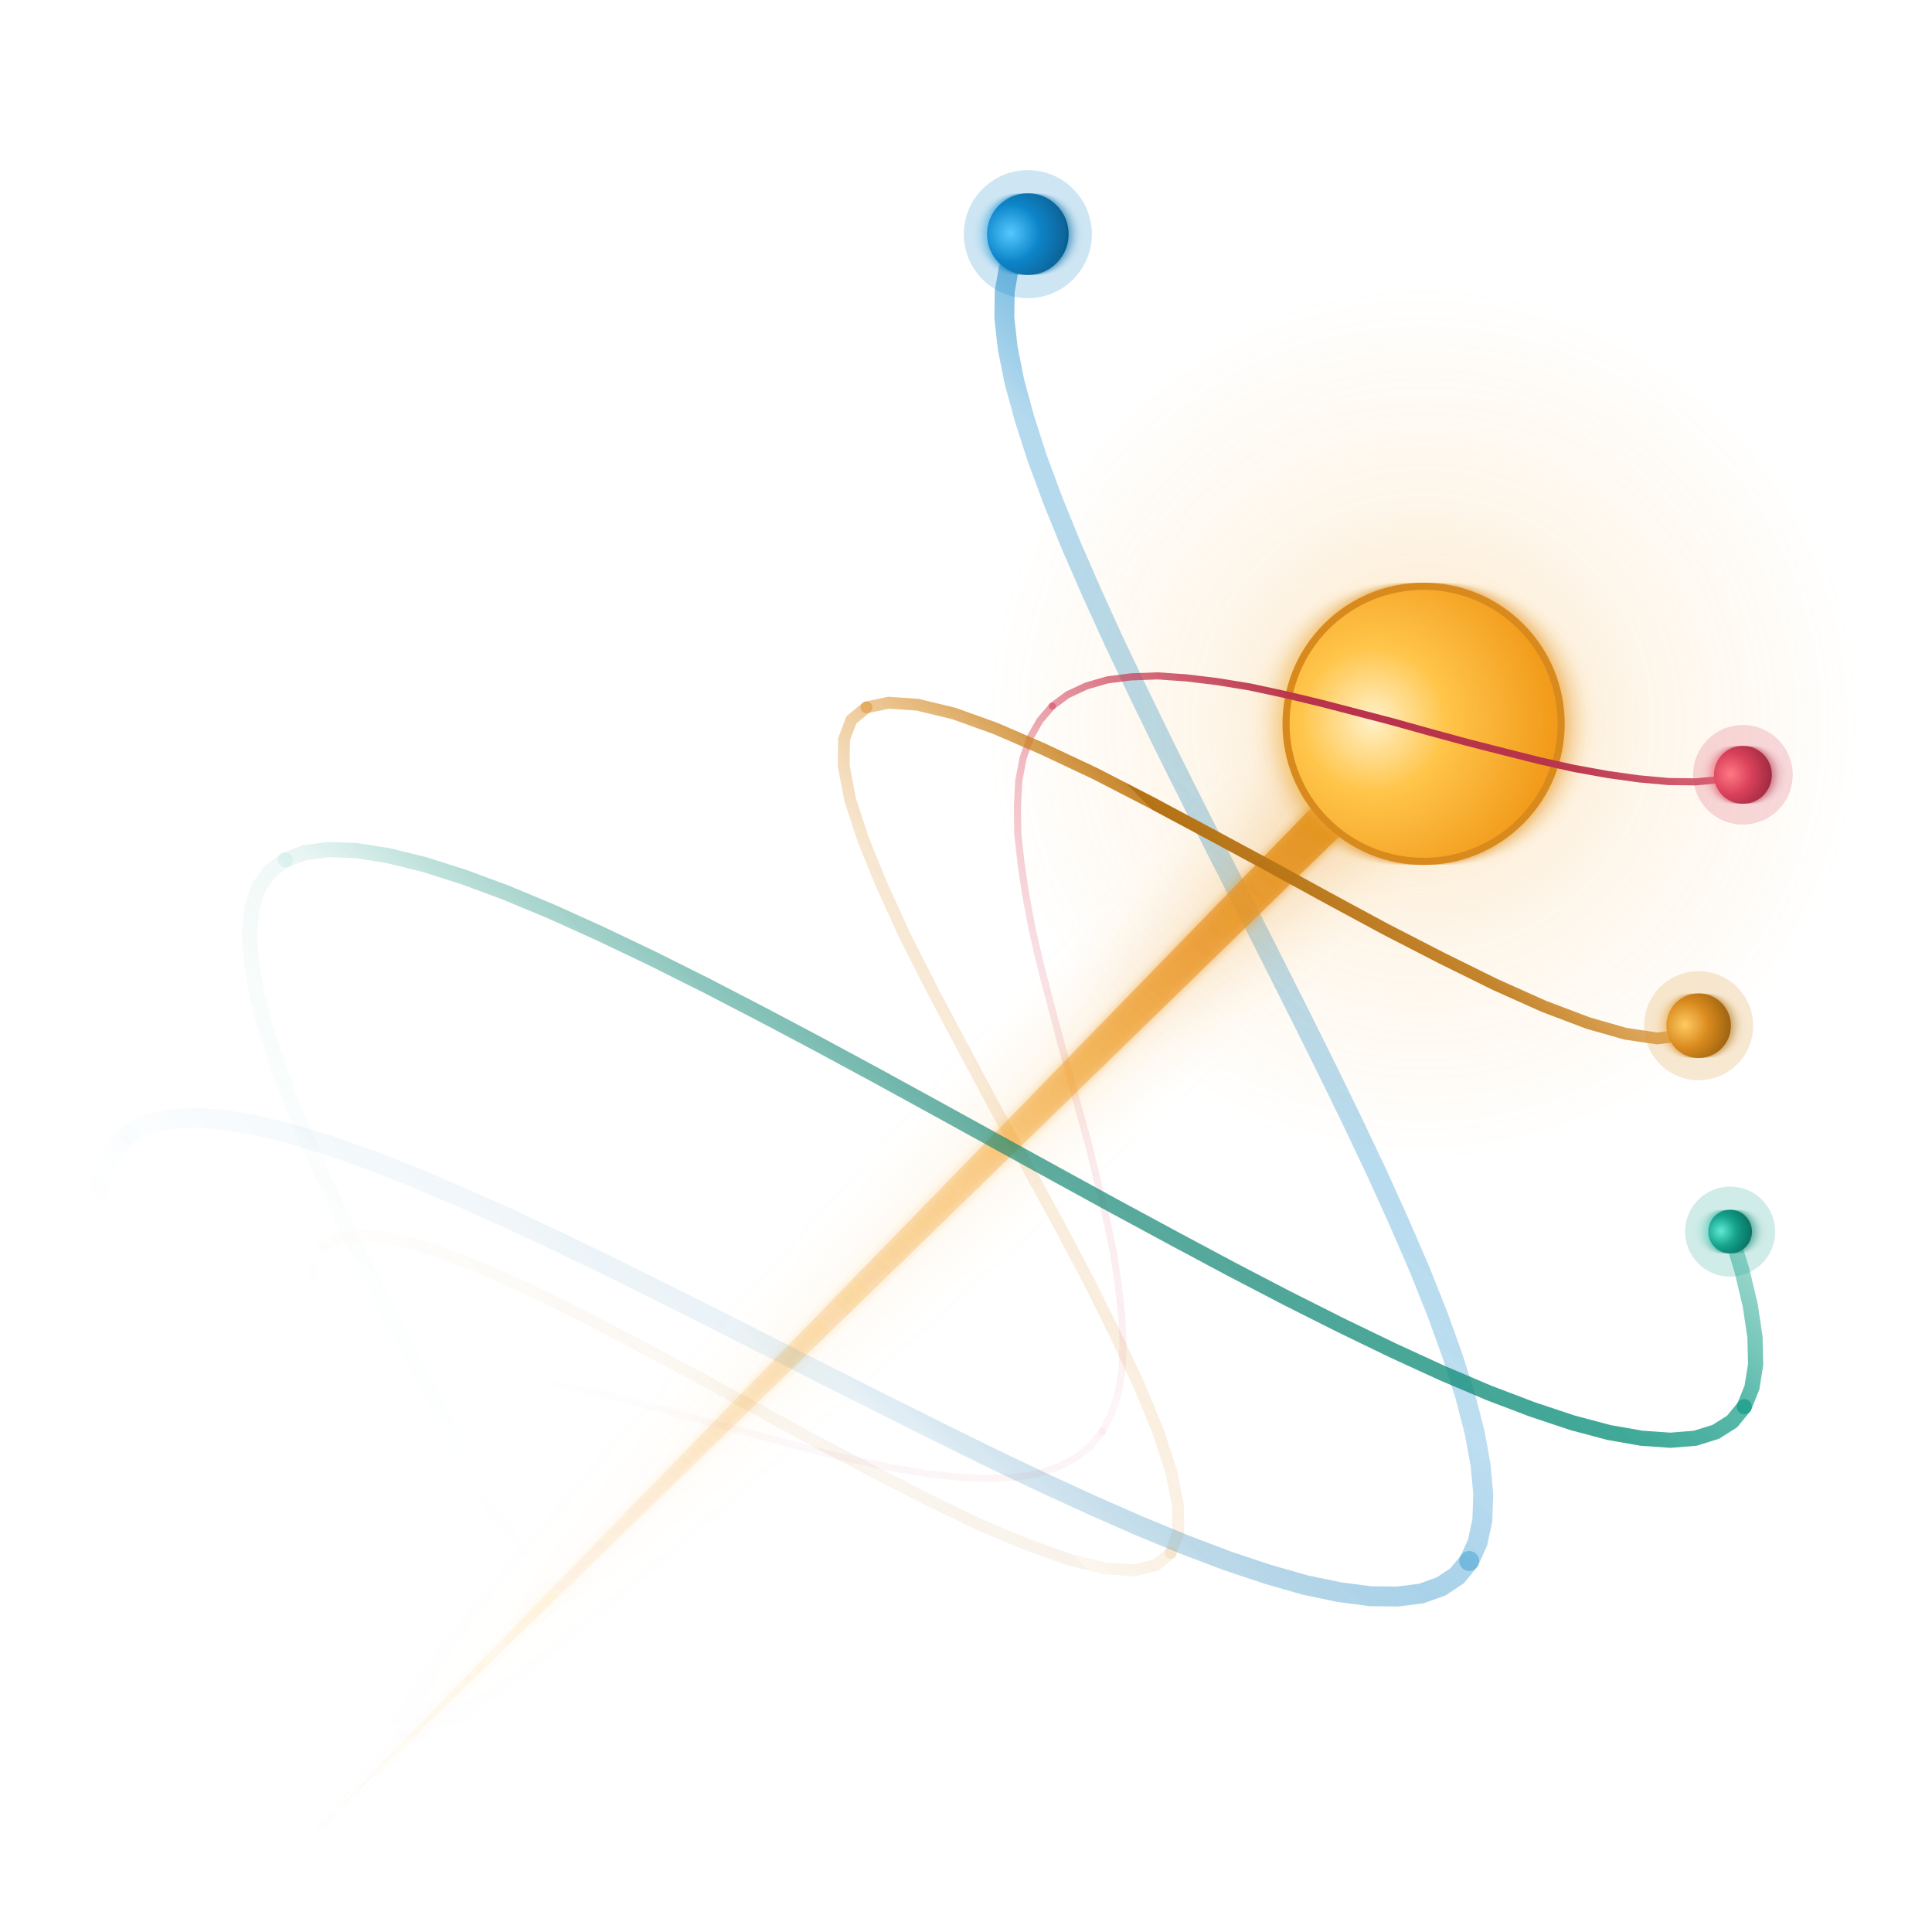
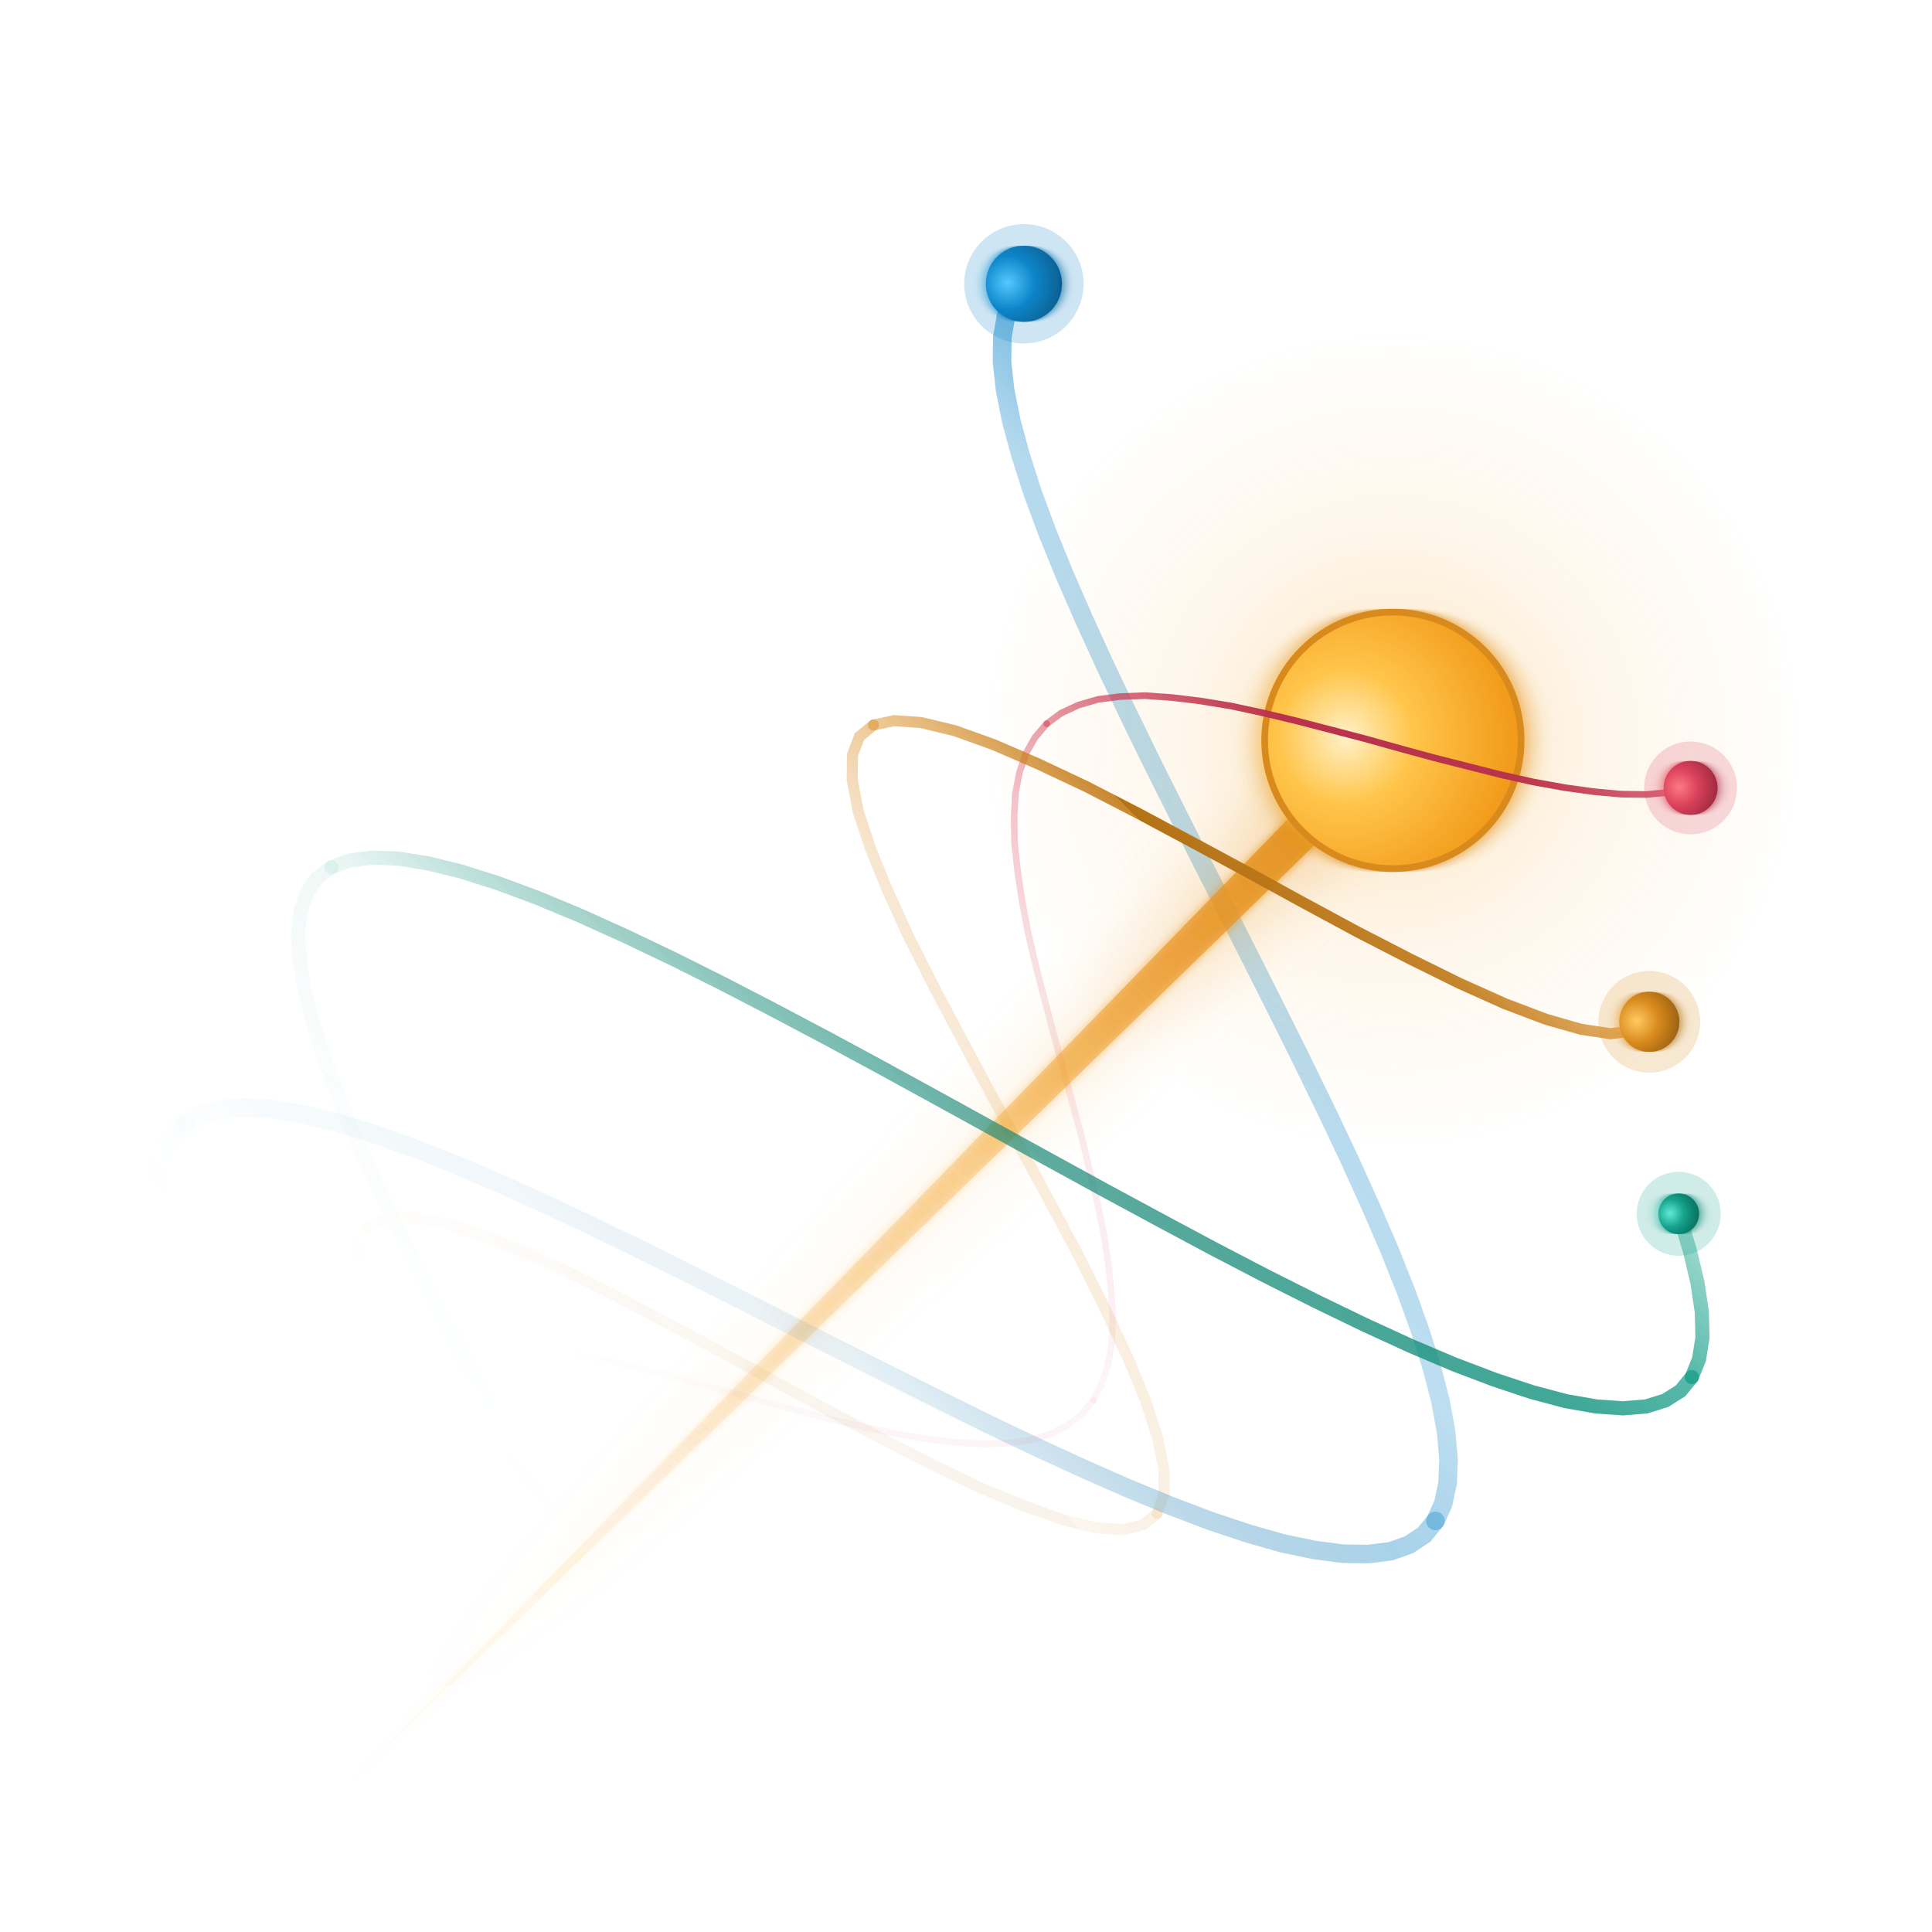
<svg xmlns="http://www.w3.org/2000/svg" width="512" height="512" aria-label="Commit Trail logo" viewBox="0 0 512 512">
  <defs>
    <linearGradient id="ts" x1="-340" x2="0" y1="0" y2="0" gradientUnits="userSpaceOnUse">
      <stop offset="0" stop-color="#f5a52c" stop-opacity="0" />
      <stop offset=".3" stop-color="#f5a52c" stop-opacity=".1" />
      <stop offset=".6" stop-color="#f5a52c" stop-opacity=".3" />
      <stop offset=".8" stop-color="#e9931f" stop-opacity=".6" />
      <stop offset="1" stop-color="#d98a1e" stop-opacity=".9" />
    </linearGradient>
    <linearGradient id="gab" x1="-270" x2="14" y1="0" y2="0" gradientUnits="userSpaceOnUse">
      <stop offset="0" stop-color="#0b84c8" stop-opacity=".5" />
      <stop offset=".1" stop-color="#0979b7" stop-opacity=".8" />
      <stop offset=".3" stop-color="#086ea7" />
      <stop offset=".4" stop-color="#0871ac" stop-opacity=".9" />
      <stop offset=".5" stop-color="#0a80c2" stop-opacity=".7" />
      <stop offset=".6" stop-color="#0b84c8" stop-opacity=".4" />
      <stop offset=".8" stop-color="#0b84c8" stop-opacity=".3" />
      <stop offset=".9" stop-color="#0b84c8" stop-opacity=".3" />
      <stop offset="1" stop-color="#0b84c8" stop-opacity=".6" />
    </linearGradient>
    <linearGradient id="gfb" x1="-270" x2="14" y1="0" y2="0" gradientUnits="userSpaceOnUse">
      <stop offset="0" stop-color="#fff" stop-opacity="0" />
      <stop offset=".3" stop-color="#fff" stop-opacity=".1" />
      <stop offset=".5" stop-color="#fff" stop-opacity=".5" />
      <stop offset=".8" stop-color="#fff" />
      <stop offset="1" stop-color="#fff" />
    </linearGradient>
    <linearGradient id="gaa" x1="-250" x2="-4" y1="0" y2="0" gradientUnits="userSpaceOnUse">
      <stop offset="0" stop-color="#d98a1e" stop-opacity=".5" />
      <stop offset=".1" stop-color="#c77e19" stop-opacity=".8" />
      <stop offset=".2" stop-color="#b57215" />
      <stop offset=".3" stop-color="#b97516" stop-opacity=".9" />
      <stop offset=".3" stop-color="#d1851c" stop-opacity=".7" />
      <stop offset=".4" stop-color="#d98a1e" stop-opacity=".4" />
      <stop offset=".5" stop-color="#d98a1e" stop-opacity=".3" />
      <stop offset=".6" stop-color="#d98a1e" stop-opacity=".3" />
      <stop offset=".7" stop-color="#d98a1e" stop-opacity=".6" />
      <stop offset=".8" stop-color="#c17a18" stop-opacity=".9" />
      <stop offset=".8" stop-color="#b47215" />
      <stop offset=".9" stop-color="#be7817" stop-opacity=".9" />
      <stop offset="1" stop-color="#d98a1e" stop-opacity=".6" />
    </linearGradient>
    <linearGradient id="gfa" x1="-250" x2="-4" y1="0" y2="0" gradientUnits="userSpaceOnUse">
      <stop offset="0" stop-color="#fff" stop-opacity="0" />
      <stop offset=".3" stop-color="#fff" stop-opacity=".1" />
      <stop offset=".5" stop-color="#fff" stop-opacity=".5" />
      <stop offset=".8" stop-color="#fff" />
      <stop offset="1" stop-color="#fff" />
    </linearGradient>
    <linearGradient id="gac" x1="-230" x2="40" y1="0" y2="0" gradientUnits="userSpaceOnUse">
      <stop offset="0" stop-color="#bc354d" stop-opacity=".9" />
      <stop offset=".1" stop-color="#b6334a" />
      <stop offset=".2" stop-color="#c63851" stop-opacity=".8" />
      <stop offset=".3" stop-color="#d9405a" stop-opacity=".5" />
      <stop offset=".4" stop-color="#d9405a" stop-opacity=".3" />
      <stop offset=".5" stop-color="#d9405a" stop-opacity=".3" />
      <stop offset=".6" stop-color="#d9405a" stop-opacity=".5" />
      <stop offset=".7" stop-color="#cb3b54" stop-opacity=".8" />
      <stop offset=".8" stop-color="#b8334b" />
      <stop offset=".9" stop-color="#b8344b" />
      <stop offset="1" stop-color="#ce3b55" stop-opacity=".7" />
    </linearGradient>
    <linearGradient id="gfc" x1="-230" x2="40" y1="0" y2="0" gradientUnits="userSpaceOnUse">
      <stop offset="0" stop-color="#fff" stop-opacity="0" />
      <stop offset=".3" stop-color="#fff" stop-opacity=".1" />
      <stop offset=".5" stop-color="#fff" stop-opacity=".5" />
      <stop offset=".8" stop-color="#fff" />
      <stop offset="1" stop-color="#fff" />
    </linearGradient>
    <linearGradient id="gam" x1="-262" x2="-30" y1="0" y2="0" gradientUnits="userSpaceOnUse">
      <stop offset="0" stop-color="#13a08a" stop-opacity=".3" />
      <stop offset=".1" stop-color="#13a08a" stop-opacity=".3" />
      <stop offset=".3" stop-color="#13a08a" stop-opacity=".6" />
      <stop offset=".4" stop-color="#0f8c79" stop-opacity=".9" />
      <stop offset=".6" stop-color="#0e8270" />
      <stop offset=".7" stop-color="#0f8975" stop-opacity=".9" />
      <stop offset=".9" stop-color="#129c86" stop-opacity=".7" />
      <stop offset="1" stop-color="#13a08a" stop-opacity=".4" />
    </linearGradient>
    <linearGradient id="gfm" x1="-262" x2="-30" y1="0" y2="0" gradientUnits="userSpaceOnUse">
      <stop offset="0" stop-color="#fff" stop-opacity="0" />
      <stop offset=".3" stop-color="#fff" stop-opacity=".1" />
      <stop offset=".5" stop-color="#fff" stop-opacity=".5" />
      <stop offset=".8" stop-color="#fff" />
      <stop offset="1" stop-color="#fff" />
    </linearGradient>
    <radialGradient id="sun" cx="38%" cy="36%" r="66%">
      <stop offset="0" stop-color="#fff1c9" />
      <stop offset=".4" stop-color="#ffc54a" />
      <stop offset="1" stop-color="#f29a1a" />
    </radialGradient>
    <radialGradient id="sg">
      <stop offset="0" stop-color="#f5a52c" stop-opacity=".3" />
      <stop offset=".5" stop-color="#f5a52c" stop-opacity=".1" />
      <stop offset="1" stop-color="#f5a52c" stop-opacity="0" />
    </radialGradient>
    <radialGradient id="db" cx="36%" cy="34%" r="72%">
      <stop offset="0" stop-color="#55c8ff" />
      <stop offset=".5" stop-color="#0b84c8" />
      <stop offset="1" stop-color="#065f91" />
    </radialGradient>
    <radialGradient id="da" cx="36%" cy="34%" r="72%">
      <stop offset="0" stop-color="#ffca61" />
      <stop offset=".5" stop-color="#d98a1e" />
      <stop offset="1" stop-color="#9c6210" />
    </radialGradient>
    <radialGradient id="dc" cx="36%" cy="34%" r="72%">
      <stop offset="0" stop-color="#ff7884" />
      <stop offset=".5" stop-color="#d9405a" />
      <stop offset="1" stop-color="#9e2a40" />
    </radialGradient>
    <radialGradient id="dm" cx="36%" cy="34%" r="72%">
      <stop offset="0" stop-color="#5eead4" />
      <stop offset=".5" stop-color="#13a08a" />
      <stop offset="1" stop-color="#0b6f5f" />
    </radialGradient>
    <mask id="mkb" width="324" height="304" x="-290" y="-152" maskUnits="userSpaceOnUse">
      <path fill="url(#gfb)" d="M-270-144H14v288h-284z" />
    </mask>
    <mask id="mka" width="286" height="212" x="-270" y="-106" maskUnits="userSpaceOnUse">
      <path fill="url(#gfa)" d="M-250-98H-4V98h-246z" />
    </mask>
    <mask id="mkc" width="310" height="156" x="-250" y="-78" maskUnits="userSpaceOnUse">
      <path fill="url(#gfc)" d="M-230-70H40V70h-270z" />
    </mask>
    <mask id="mkm" width="272" height="340" x="-282" y="-170" maskUnits="userSpaceOnUse">
      <path fill="url(#gfm)" d="M-262-162h232v324h-232z" />
    </mask>
    <filter id="glow" width="200%" height="200%" x="-50%" y="-50%">
      <feGaussianBlur result="b" stdDeviation="2.2" />
      <feMerge>
        <feMergeNode in="b" />
        <feMergeNode in="SourceGraphic" />
      </feMerge>
    </filter>
    <filter id="soft" width="200%" height="200%" x="-50%" y="-50%">
      <feGaussianBlur result="b" stdDeviation="1" />
      <feMerge>
        <feMergeNode in="b" />
        <feMergeNode in="SourceGraphic" />
      </feMerge>
    </filter>
    <filter id="haze" width="140%" height="700%" x="-20%" y="-300%">
      <feGaussianBlur stdDeviation="6" />
    </filter>
  </defs>
-   <g transform="translate(-30.0 -99.8) scale(1.257)">
+   <g transform="translate(-10.6 -75.7) scale(1.172)">
    <g fill="none" stroke-linecap="round" transform="translate(324 232) rotate(-45)">
      <g mask="url(#mkb)">
        <g>
          <path stroke="url(#gab)" stroke-width="4.2" d="m-270-125.5 4-3.3 4-2.1 4-1 4 .1" />
          <path stroke="url(#gab)" stroke-width="4.2" d="m-118 131.6 4-1.5 4-2.6 4-3.7 4-4.8 4-5.8 4-6.8 4-7.7 4-8.5 4-9.3 4-10.1 4-10.6 4-11.2 4-11.6 4-11.9 4-12.1 4-12.2 4-12.3 4-12.1 4-12 4-11.6 4-11.3 4-10.7 4-10.2 4-9.5 4-8.7 4-7.8 4-7 4-6 4-5 4-3.9 4-2.8 4-1.7 4-.6" />
        </g>
      </g>
      <g mask="url(#mka)">
        <g>
          <path stroke="url(#gaa)" stroke-width="2.5" d="m-250-81.8 4-3.2 4.1-1" />
          <path stroke="url(#gaa)" stroke-width="2.5" d="m-161.3 85.9 4.1-1.9 4-4 4-6 4.1-8 4-9.6 4-11 4.1-12.2 4-13 4-13.6 4-13.7 4.1-13.5 4-13 4-12.2 4.1-11 4-9.5 4-7.9 4.1-6 4-3.9 4-1.8 4.1.4" />
        </g>
      </g>
      <g mask="url(#mkc)">
        <g>
          <path stroke="url(#gac)" stroke-width="1.5" d="m-153.4 57.6 4-1.3 4-2 4.1-2.9 4-3.7 4-4.4 4-5 4.1-5.5 4-6.1 4-6.5 4.1-6.7 4-7 4-7 4.1-7.1 4-6.9 4-6.8 4-6.4 4.1-6 4-5.4 4-5 4.1-4.2 4-3.6 4-2.7 4.1-2 4-1.1 4-.3" />
        </g>
      </g>
      <g mask="url(#mkm)">
        <g>
          <path stroke="url(#gam)" stroke-width="3.2" d="m-262 0 4-13.8 4-13.7 4-13.4 4-13.1 4-12.6 4-12.1 4-11.4 4-10.7 4-9.8 4-8.8 4-7.9 4-6.7 4-5.6 4-4.5 4-3.2 4-2 4-.7 4 .6" />
          <path stroke="url(#gam)" stroke-width="3.2" d="m-54 149.6 4-1.7 4-2.9 4-4.2 4-5.4 4-6.5 4-7.5" />
        </g>
      </g>
      <path fill="url(#ts)" d="m-340 0 330-11v22Z" filter="url(#haze)" opacity=".3" />
      <path fill="url(#ts)" d="M-340 0-8-4.5v9Z" filter="url(#soft)" />
      <circle r="92" fill="url(#sg)" />
      <circle r="29" fill="url(#sun)" stroke="#d98a1e" stroke-width="1.5" filter="url(#glow)" />
      <g mask="url(#mkb)">
        <g>
          <path stroke="url(#gab)" stroke-width="4.2" d="m-254-131.8 4 1.3 4 2.4 4 3.5 4 4.6 4 5.6 4 6.6 4 7.5 4 8.4 4 9.2 4 9.9 4 10.5 4 11.1 4 11.5 4 11.9 4 12.1 4 12.2 4 12.3 4 12.1 4 12 4 11.8 4 11.3 4 10.8 4 10.3 4 9.6 4 8.9 4 8 4 7.2 4 6.1 4 5.2 4 4.1 4 3.1 4 1.9 4 .8 4-.4" />
        </g>
      </g>
      <circle cx="14" cy="-132" r="13.5" fill="#0b84c8" opacity=".2" />
      <circle cx="14" cy="-132" r="8.6" fill="url(#db)" filter="url(#soft)" />
      <g mask="url(#mka)">
        <g>
          <path stroke="url(#gaa)" stroke-width="2.5" d="m-241.9-86 4 1.2 4 3.3 4.1 5.4 4 7.3 4 9.1 4.1 10.6 4 11.8 4 12.8 4.1 13.5 4 13.7 4 13.6 4.1 13.2 4 12.5 4 11.4 4.1 10 4 8.4 4 6.6 4.1 4.7 4 2.4 4 .4" />
          <path stroke="url(#gaa)" stroke-width="2.5" d="m-80.6-85.5 4 2.6 4 4.6 4.1 6.7 4 8.5 4 10.1 4.1 11.4 4 12.5 4 13.2 4.1 13.7 4 13.7 4 13.4 4.1 12.8 4 11.8 4 10.5 4.1 9.1 4 7.2 4 5.4 4.1 3.2 4 1.1" />
        </g>
      </g>
      <circle cx="-4" cy="86" r="11.5" fill="#d98a1e" opacity=".2" />
      <circle cx="-4" cy="86" r="6.8" fill="url(#da)" filter="url(#soft)" />
      <g mask="url(#mkc)">
        <g>
          <path stroke="url(#gac)" stroke-width="1.5" d="m-230-34.1 4 6 4.1 6.3 4 6.7 4 7 4 7 4.1 7.1 4 6.9 4 6.8 4.1 6.5 4 6.1 4 5.6 4.1 5.1 4 4.4 4 3.7 4 3 4.1 2.1 4 1.3 4 .5 4.1-.4" />
          <path stroke="url(#gac)" stroke-width="1.5" d="m-52.7-58 4 .6 4.1 1.5 4 2.2 4 3.1 4.1 3.8 4 4.6 4 5.1 4.1 5.7 4 6.2 4 6.5 4 6.8 4.1 7 4 7.1 4 7 4.1 6.9 4 6.7 4 6.3 4.1 5.9 4 5.3 4 4.8 4 4.1 4.1 3.4 4 2.6" />
        </g>
      </g>
      <circle cx="40" cy="55.2" r="10.5" fill="#d9405a" opacity=".2" />
      <circle cx="40" cy="55.2" r="6.1" fill="url(#dc)" filter="url(#soft)" />
      <g mask="url(#mkm)">
        <g>
          <path stroke="url(#gam)" stroke-width="3.2" d="m-190-149.4 4 1.8 4 3.1 4 4.3 4 5.5 4 6.6 4 7.7 4 8.7 4 9.7 4 10.6 4 11.3 4 12 4 12.6 4 13 4 13.4 4 13.7 4 13.8 4 13.8 4 13.7 4 13.4 4 13.2 4 12.7 4 12.1 4 11.5 4 10.8 4 9.9 4 8.9 4 8 4 6.9 4 5.7 4 4.6 4 3.4 4 2.1 4 .9 4-.4" />
        </g>
      </g>
      <circle cx="-30" cy="121.4" r="9.5" fill="#13a08a" opacity=".2" />
      <circle cx="-30" cy="121.4" r="4.6" fill="url(#dm)" filter="url(#soft)" />
    </g>
  </g>
</svg>
